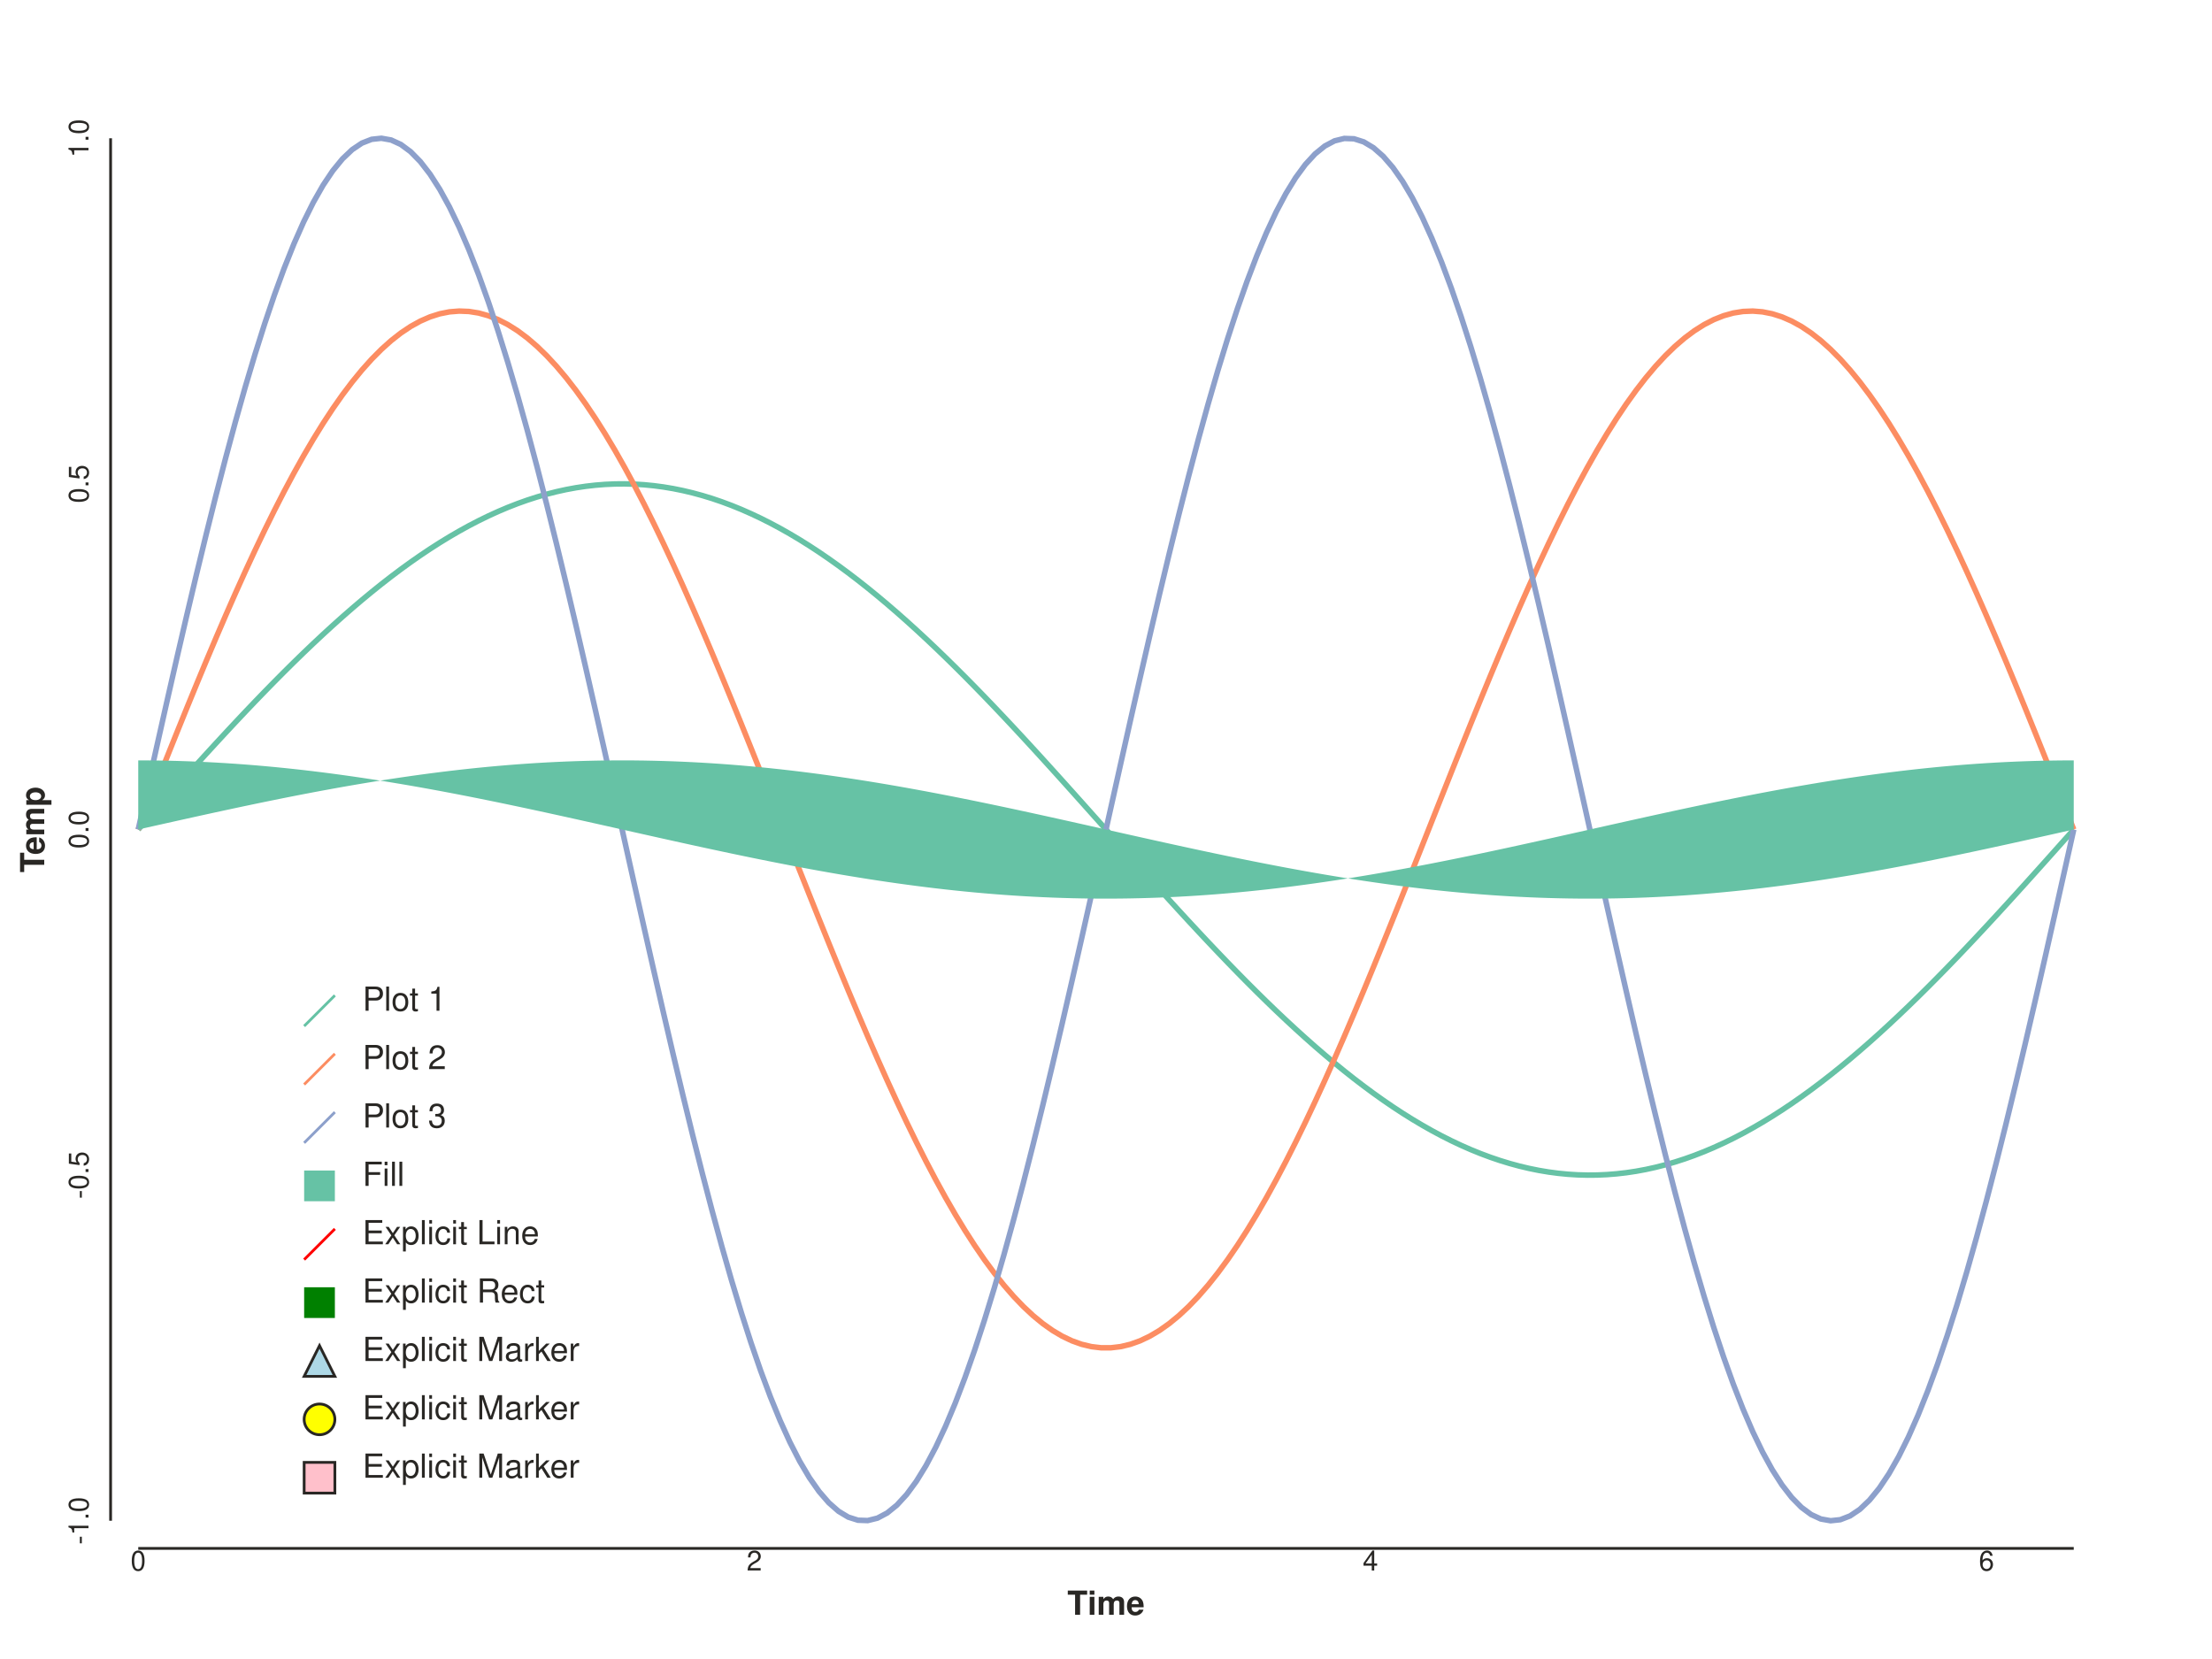
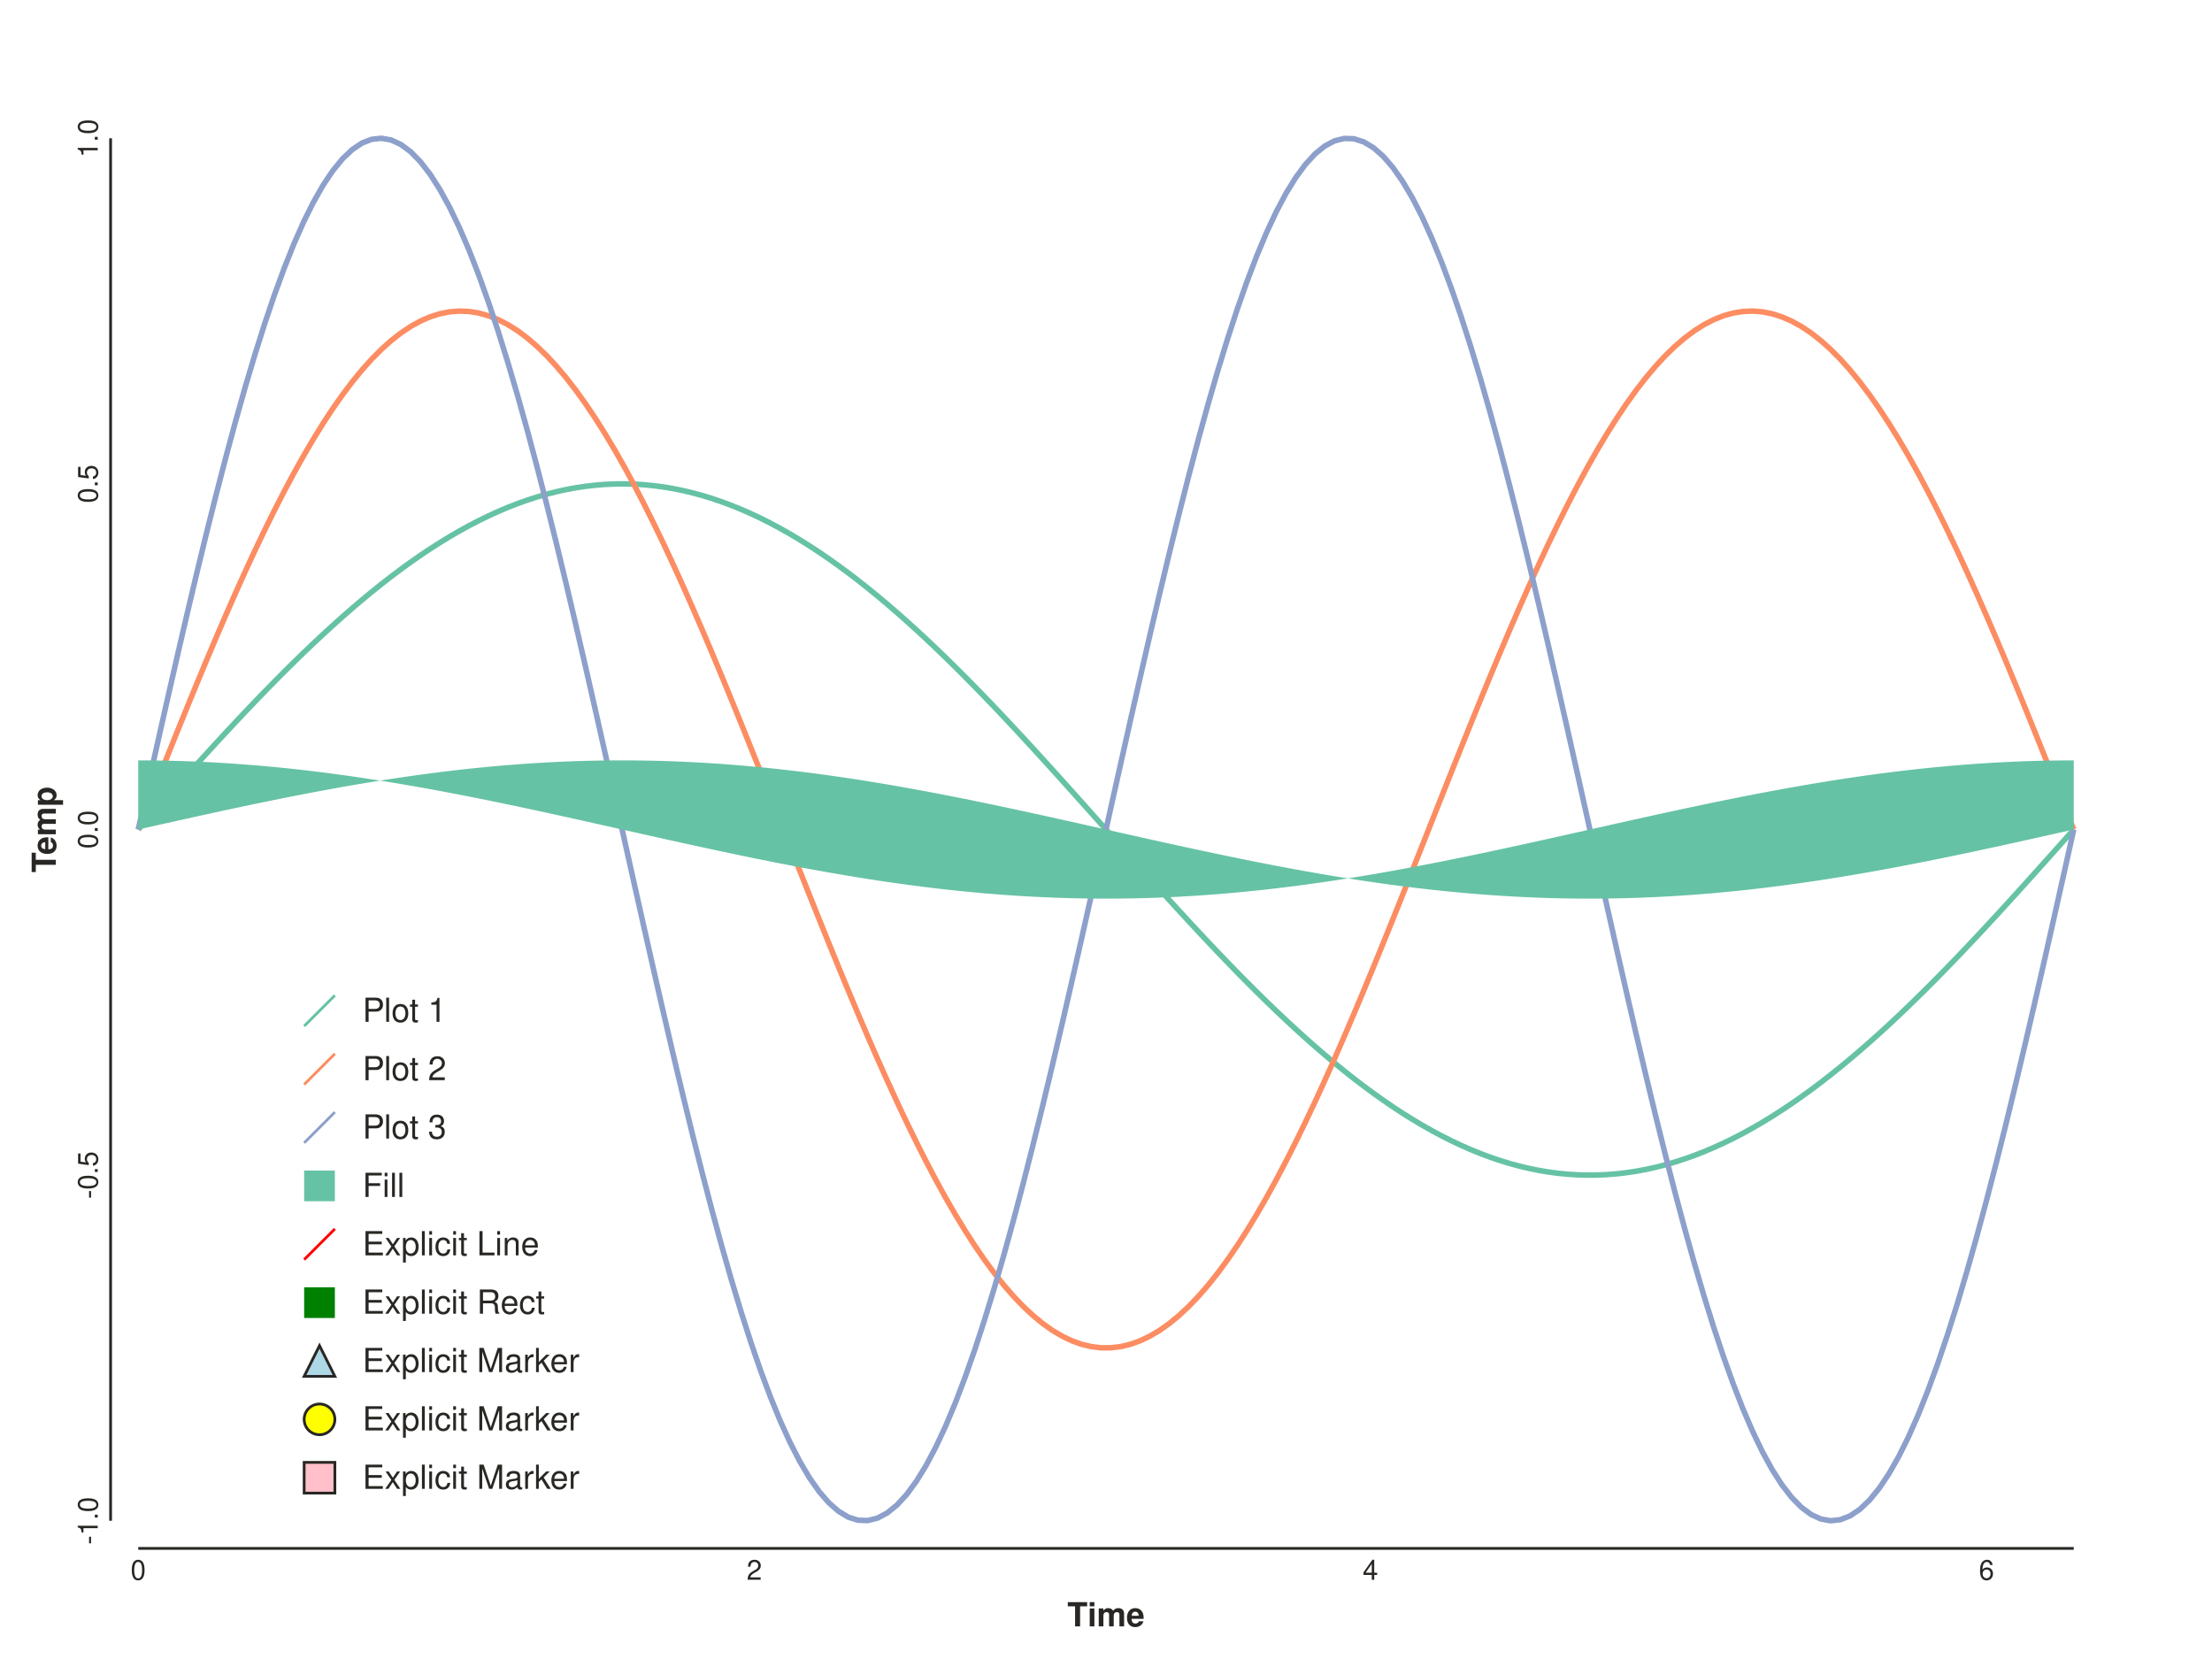
- <svg xmlns="http://www.w3.org/2000/svg" height="600.0px" id="t51210d0dd0a44b5ea7fc7e319fa1fa09" preserveAspectRatio="xMidYMid meet" style="background-color:transparent;fill:rgb(16.1%,15.3%,14.1%);fill-opacity:1.0;font-family:Helvetica;font-size:12px;opacity:1.0;stroke:rgb(16.1%,15.3%,14.1%);stroke-opacity:1.0;stroke-width:1.0" viewBox="0 0 800.0 600.0" width="800.0px">
-   <g class="toyplot-axes-Cartesian" id="tcf7ce8a88b8b492b82fab7a5ec13a7db">
-     <clipPath id="t8cd66b609dbc4f2fb51cdd4a24b3ca5f">
+ <svg xmlns="http://www.w3.org/2000/svg" height="600.0px" id="tfad48b01978847528ea1ae3a26528bec" preserveAspectRatio="xMidYMid meet" style="background-color:transparent;fill:rgb(16.1%,15.3%,14.1%);fill-opacity:1.0;font-family:Helvetica;font-size:12px;opacity:1.0;stroke:rgb(16.1%,15.3%,14.1%);stroke-opacity:1.0;stroke-width:1.0" viewBox="0 0 800.0 600.0" width="800.0px">
+   <g class="toyplot-axes-Cartesian" id="t450e30a395da4e8184459e22f8b9d767">
+     <clipPath id="ta38f3552134d484ca815ad6c2b72d691">
      <rect height="520.0" width="720.0" x="40.0" y="40.0" />
    </clipPath>
-     <g class="toyplot-coordinate-events" clip-path="url(#t8cd66b609dbc4f2fb51cdd4a24b3ca5f)" style="cursor:crosshair">
+     <g class="toyplot-coordinate-events" clip-path="url(#ta38f3552134d484ca815ad6c2b72d691)" style="cursor:crosshair">
      <rect height="520.0" style="pointer-events:all;visibility:hidden" width="720.0" x="40.0" y="40.0" />
-       <g class="toyplot-mark-Plot" id="t50126e7588884c5fbcb3122a57b2fa41" style="fill:none">
+       <g class="toyplot-mark-Plot" id="t69a47557bdbf4eb38fd2a3f1ffd4c5a0" style="fill:none">
        <g class="toyplot-Series">
          <path d="M 50.0 300.0 L 53.518 296.054 L 57.035 292.112 L 60.553 288.178 L 64.07 284.255 L 67.588 280.348 L 71.106 276.461 L 74.623 272.597 L 78.141 268.761 L 81.658 264.956 L 85.176 261.185 L 88.693 257.454 L 92.211 253.764 L 95.729 250.121 L 99.246 246.528 L 102.764 242.988 L 106.281 239.504 L 109.799 236.081 L 113.317 232.722 L 116.834 229.43 L 120.352 226.208 L 123.869 223.06 L 127.387 219.988 L 130.905 216.996 L 134.422 214.087 L 137.94 211.263 L 141.457 208.528 L 144.975 205.885 L 148.492 203.335 L 152.01 200.881 L 155.528 198.526 L 159.045 196.272 L 162.563 194.122 L 166.08 192.077 L 169.598 190.14 L 173.116 188.312 L 176.633 186.596 L 180.151 184.993 L 183.668 183.504 L 187.186 182.131 L 190.704 180.876 L 194.221 179.74 L 197.739 178.724 L 201.256 177.828 L 204.774 177.054 L 208.291 176.403 L 211.809 175.875 L 215.327 175.471 L 218.844 175.191 L 222.362 175.035 L 225.879 175.004 L 229.397 175.097 L 232.915 175.315 L 236.432 175.658 L 239.95 176.124 L 243.467 176.713 L 246.985 177.426 L 250.503 178.261 L 254.02 179.217 L 257.538 180.293 L 261.055 181.489 L 264.573 182.803 L 268.09 184.234 L 271.608 185.78 L 275.126 187.44 L 278.643 189.212 L 282.161 191.095 L 285.678 193.086 L 289.196 195.184 L 292.714 197.386 L 296.231 199.691 L 299.749 202.096 L 303.266 204.598 L 306.784 207.195 L 310.302 209.885 L 313.819 212.664 L 317.337 215.531 L 320.854 218.482 L 324.372 221.514 L 327.889 224.624 L 331.407 227.81 L 334.925 231.067 L 338.442 234.393 L 341.96 237.785 L 345.477 241.239 L 348.995 244.751 L 352.513 248.318 L 356.03 251.937 L 359.548 255.603 L 363.065 259.314 L 366.583 263.066 L 370.101 266.854 L 373.618 270.675 L 377.136 274.526 L 380.653 278.402 L 384.171 282.299 L 387.688 286.215 L 391.206 290.143 L 394.724 294.082 L 398.241 298.027 L 401.759 301.973 L 405.276 305.918 L 408.794 309.857 L 412.312 313.785 L 415.829 317.701 L 419.347 321.598 L 422.864 325.474 L 426.382 329.325 L 429.899 333.146 L 433.417 336.934 L 436.935 340.686 L 440.452 344.397 L 443.97 348.063 L 447.487 351.682 L 451.005 355.249 L 454.523 358.761 L 458.04 362.215 L 461.558 365.607 L 465.075 368.933 L 468.593 372.19 L 472.111 375.376 L 475.628 378.486 L 479.146 381.518 L 482.663 384.469 L 486.181 387.336 L 489.698 390.115 L 493.216 392.805 L 496.734 395.402 L 500.251 397.904 L 503.769 400.309 L 507.286 402.614 L 510.804 404.816 L 514.322 406.914 L 517.839 408.905 L 521.357 410.788 L 524.874 412.56 L 528.392 414.22 L 531.91 415.766 L 535.427 417.197 L 538.945 418.511 L 542.462 419.707 L 545.98 420.783 L 549.497 421.739 L 553.015 422.574 L 556.533 423.287 L 560.05 423.876 L 563.568 424.342 L 567.085 424.685 L 570.603 424.903 L 574.121 424.996 L 577.638 424.965 L 581.156 424.809 L 584.673 424.529 L 588.191 424.125 L 591.709 423.597 L 595.226 422.946 L 598.744 422.172 L 602.261 421.276 L 605.779 420.26 L 609.296 419.124 L 612.814 417.869 L 616.332 416.496 L 619.849 415.007 L 623.367 413.404 L 626.884 411.688 L 630.402 409.86 L 633.92 407.923 L 637.437 405.878 L 640.955 403.728 L 644.472 401.474 L 647.99 399.119 L 651.508 396.665 L 655.025 394.115 L 658.543 391.472 L 662.06 388.737 L 665.578 385.913 L 669.095 383.004 L 672.613 380.012 L 676.131 376.94 L 679.648 373.792 L 683.166 370.57 L 686.683 367.278 L 690.201 363.919 L 693.719 360.496 L 697.236 357.012 L 700.754 353.472 L 704.271 349.879 L 707.789 346.236 L 711.307 342.546 L 714.824 338.815 L 718.342 335.044 L 721.859 331.239 L 725.377 327.403 L 728.894 323.539 L 732.412 319.652 L 735.93 315.745 L 739.447 311.822 L 742.965 307.888 L 746.482 303.946 L 750.0 300.0" style="stroke:rgb(40%,76.1%,64.7%);stroke-opacity:1.0;stroke-width:2.0" />
        </g>
      </g>
-       <g class="toyplot-mark-Plot" id="teb1af31702e643029ff6049679a433be" style="fill:none">
+       <g class="toyplot-mark-Plot" id="t7afbe2aa8f364c5588515edb0595d5ed" style="fill:none">
        <g class="toyplot-Series">
          <path d="M 50.0 300.0 L 53.518 291.123 L 57.035 282.266 L 60.553 273.449 L 64.07 264.692 L 67.588 256.013 L 71.106 247.433 L 74.623 238.972 L 78.141 230.647 L 81.658 222.477 L 85.176 214.481 L 88.693 206.678 L 92.211 199.083 L 95.729 191.715 L 99.246 184.589 L 102.764 177.723 L 106.281 171.13 L 109.799 164.827 L 113.317 158.827 L 116.834 153.143 L 120.352 147.789 L 123.869 142.776 L 127.387 138.116 L 130.905 133.819 L 134.422 129.894 L 137.94 126.351 L 141.457 123.197 L 144.975 120.44 L 148.492 118.085 L 152.01 116.139 L 155.528 114.605 L 159.045 113.486 L 162.563 112.786 L 166.08 112.506 L 169.598 112.646 L 173.116 113.206 L 176.633 114.186 L 180.151 115.582 L 183.668 117.391 L 187.186 119.61 L 190.704 122.234 L 194.221 125.256 L 197.739 128.67 L 201.256 132.468 L 204.774 136.643 L 208.291 141.183 L 211.809 146.08 L 215.327 151.321 L 218.844 156.897 L 222.362 162.793 L 225.879 168.997 L 229.397 175.494 L 232.915 182.271 L 236.432 189.312 L 239.95 196.601 L 243.467 204.122 L 246.985 211.858 L 250.503 219.792 L 254.02 227.905 L 257.538 236.18 L 261.055 244.599 L 264.573 253.141 L 268.09 261.789 L 271.608 270.522 L 275.126 279.322 L 278.643 288.168 L 282.161 297.04 L 285.678 305.919 L 289.196 314.785 L 292.714 323.617 L 296.231 332.397 L 299.749 341.104 L 303.266 349.719 L 306.784 358.222 L 310.302 366.595 L 313.819 374.818 L 317.337 382.874 L 320.854 390.744 L 324.372 398.41 L 327.889 405.855 L 331.407 413.063 L 334.925 420.018 L 338.442 426.703 L 341.96 433.105 L 345.477 439.208 L 348.995 444.998 L 352.513 450.464 L 356.03 455.592 L 359.548 460.371 L 363.065 464.79 L 366.583 468.84 L 370.101 472.511 L 373.618 475.795 L 377.136 478.685 L 380.653 481.175 L 384.171 483.258 L 387.688 484.93 L 391.206 486.187 L 394.724 487.027 L 398.241 487.447 L 401.759 487.447 L 405.276 487.027 L 408.794 486.187 L 412.312 484.93 L 415.829 483.258 L 419.347 481.175 L 422.864 478.685 L 426.382 475.795 L 429.899 472.511 L 433.417 468.84 L 436.935 464.79 L 440.452 460.371 L 443.97 455.592 L 447.487 450.464 L 451.005 444.998 L 454.523 439.208 L 458.04 433.105 L 461.558 426.703 L 465.075 420.018 L 468.593 413.063 L 472.111 405.855 L 475.628 398.41 L 479.146 390.744 L 482.663 382.874 L 486.181 374.818 L 489.698 366.595 L 493.216 358.222 L 496.734 349.719 L 500.251 341.104 L 503.769 332.397 L 507.286 323.617 L 510.804 314.785 L 514.322 305.919 L 517.839 297.04 L 521.357 288.168 L 524.874 279.322 L 528.392 270.522 L 531.91 261.789 L 535.427 253.141 L 538.945 244.599 L 542.462 236.18 L 545.98 227.905 L 549.497 219.792 L 553.015 211.858 L 556.533 204.122 L 560.05 196.601 L 563.568 189.312 L 567.085 182.271 L 570.603 175.494 L 574.121 168.997 L 577.638 162.793 L 581.156 156.897 L 584.673 151.321 L 588.191 146.08 L 591.709 141.183 L 595.226 136.643 L 598.744 132.468 L 602.261 128.67 L 605.779 125.256 L 609.296 122.234 L 612.814 119.61 L 616.332 117.391 L 619.849 115.582 L 623.367 114.186 L 626.884 113.206 L 630.402 112.646 L 633.92 112.506 L 637.437 112.786 L 640.955 113.486 L 644.472 114.605 L 647.99 116.139 L 651.508 118.085 L 655.025 120.44 L 658.543 123.197 L 662.06 126.351 L 665.578 129.894 L 669.095 133.819 L 672.613 138.116 L 676.131 142.776 L 679.648 147.789 L 683.166 153.143 L 686.683 158.827 L 690.201 164.827 L 693.719 171.13 L 697.236 177.723 L 700.754 184.589 L 704.271 191.715 L 707.789 199.083 L 711.307 206.678 L 714.824 214.481 L 718.342 222.477 L 721.859 230.647 L 725.377 238.972 L 728.894 247.433 L 732.412 256.013 L 735.93 264.692 L 739.447 273.449 L 742.965 282.266 L 746.482 291.123 L 750.0 300" style="stroke:rgb(98.8%,55.3%,38.4%);stroke-opacity:1.0;stroke-width:2.0" />
        </g>
      </g>
-       <g class="toyplot-mark-Plot" id="t3b5ae952009746369af4078784bf4246" style="fill:none">
+       <g class="toyplot-mark-Plot" id="t7784f19525f346c28dc34530614936b2" style="fill:none">
        <g class="toyplot-Series">
          <path d="M 50.0 300.0 L 53.518 284.224 L 57.035 268.51 L 60.553 252.922 L 64.07 237.522 L 67.588 222.37 L 71.106 207.529 L 74.623 193.055 L 78.141 179.009 L 81.658 165.444 L 85.176 152.416 L 88.693 139.976 L 92.211 128.174 L 95.729 117.057 L 99.246 106.669 L 102.764 97.052 L 106.281 88.244 L 109.799 80.28 L 113.317 73.192 L 116.834 67.008 L 120.352 61.753 L 123.869 57.447 L 127.387 54.109 L 130.905 51.75 L 134.422 50.382 L 137.94 50.008 L 141.457 50.631 L 144.975 52.247 L 148.492 54.852 L 152.01 58.434 L 155.528 62.978 L 159.045 68.468 L 162.563 74.88 L 166.08 82.19 L 169.598 90.368 L 173.116 99.382 L 176.633 109.195 L 180.151 119.77 L 183.668 131.062 L 187.186 143.028 L 190.704 155.62 L 194.221 168.787 L 197.739 182.477 L 201.256 196.636 L 204.774 211.207 L 208.291 226.132 L 211.809 241.351 L 215.327 256.804 L 218.844 272.429 L 222.362 288.164 L 225.879 303.947 L 229.397 319.713 L 232.915 335.401 L 236.432 350.948 L 239.95 366.292 L 243.467 381.371 L 246.985 396.126 L 250.503 410.498 L 254.02 424.43 L 257.538 437.865 L 261.055 450.751 L 264.573 463.036 L 268.09 474.671 L 271.608 485.61 L 275.126 495.809 L 278.643 505.227 L 282.161 513.827 L 285.678 521.575 L 289.196 528.44 L 292.714 534.394 L 296.231 539.413 L 299.749 543.479 L 303.266 546.573 L 306.784 548.685 L 310.302 549.805 L 313.819 549.93 L 317.337 549.058 L 320.854 547.194 L 324.372 544.344 L 327.889 540.52 L 331.407 535.737 L 334.925 530.015 L 338.442 523.375 L 341.96 515.846 L 345.477 507.455 L 348.995 498.238 L 352.513 488.231 L 356.03 477.473 L 359.548 466.008 L 363.065 453.881 L 366.583 441.14 L 370.101 427.837 L 373.618 414.025 L 377.136 399.758 L 380.653 385.093 L 384.171 370.089 L 387.688 354.805 L 391.206 339.304 L 394.724 323.645 L 398.241 307.892 L 401.759 292.108 L 405.276 276.355 L 408.794 260.696 L 412.312 245.195 L 415.829 229.911 L 419.347 214.907 L 422.864 200.242 L 426.382 185.975 L 429.899 172.163 L 433.417 158.86 L 436.935 146.119 L 440.452 133.992 L 443.97 122.527 L 447.487 111.769 L 451.005 101.762 L 454.523 92.545 L 458.04 84.154 L 461.558 76.625 L 465.075 69.985 L 468.593 64.263 L 472.111 59.48 L 475.628 55.656 L 479.146 52.806 L 482.663 50.942 L 486.181 50.07 L 489.698 50.195 L 493.216 51.315 L 496.734 53.427 L 500.251 56.521 L 503.769 60.587 L 507.286 65.606 L 510.804 71.56 L 514.322 78.425 L 517.839 86.173 L 521.357 94.773 L 524.874 104.191 L 528.392 114.39 L 531.91 125.329 L 535.427 136.964 L 538.945 149.249 L 542.462 162.135 L 545.98 175.57 L 549.497 189.502 L 553.015 203.874 L 556.533 218.629 L 560.05 233.708 L 563.568 249.052 L 567.085 264.599 L 570.603 280.287 L 574.121 296.053 L 577.638 311.836 L 581.156 327.571 L 584.673 343.196 L 588.191 358.649 L 591.709 373.868 L 595.226 388.793 L 598.744 403.364 L 602.261 417.523 L 605.779 431.213 L 609.296 444.38 L 612.814 456.972 L 616.332 468.938 L 619.849 480.23 L 623.367 490.805 L 626.884 500.618 L 630.402 509.632 L 633.92 517.81 L 637.437 525.12 L 640.955 531.532 L 644.472 537.022 L 647.99 541.566 L 651.508 545.148 L 655.025 547.753 L 658.543 549.369 L 662.06 549.992 L 665.578 549.618 L 669.095 548.25 L 672.613 545.891 L 676.131 542.553 L 679.648 538.247 L 683.166 532.992 L 686.683 526.808 L 690.201 519.72 L 693.719 511.756 L 697.236 502.948 L 700.754 493.331 L 704.271 482.943 L 707.789 471.826 L 711.307 460.024 L 714.824 447.584 L 718.342 434.556 L 721.859 420.991 L 725.377 406.945 L 728.894 392.471 L 732.412 377.63 L 735.93 362.478 L 739.447 347.078 L 742.965 331.49 L 746.482 315.776 L 750.0 300" style="stroke:rgb(55.3%,62.7%,79.6%);stroke-opacity:1.0;stroke-width:2.0" />
        </g>
      </g>
-       <g class="toyplot-mark-FillBoundaries" id="t6dee8cb22d524ec9906dffd5e8286c63" style="stroke:none">
+       <g class="toyplot-mark-FillBoundaries" id="t31dafc0580304279a537f72c53d25253" style="stroke:none">
        <polygon points="50.0,300.0 53.518,299.211 57.035,298.422 60.553,297.636 64.07,296.851 67.588,296.07 71.106,295.292 74.623,294.519 78.141,293.752 81.658,292.991 85.176,292.237 88.693,291.491 92.211,290.753 95.729,290.024 99.246,289.306 102.764,288.598 106.281,287.901 109.799,287.216 113.317,286.544 116.834,285.886 120.352,285.242 123.869,284.612 127.387,283.998 130.905,283.399 134.422,282.817 137.94,282.253 141.457,281.706 144.975,281.177 148.492,280.667 152.01,280.176 155.528,279.705 159.045,279.254 162.563,278.824 166.08,278.415 169.598,278.028 173.116,277.662 176.633,277.319 180.151,276.999 183.668,276.701 187.186,276.426 190.704,276.175 194.221,275.948 197.739,275.745 201.256,275.566 204.774,275.411 208.291,275.281 211.809,275.175 215.327,275.094 218.844,275.038 222.362,275.007 225.879,275.001 229.397,275.019 232.915,275.063 236.432,275.132 239.95,275.225 243.467,275.343 246.985,275.485 250.503,275.652 254.02,275.843 257.538,276.059 261.055,276.298 264.573,276.561 268.09,276.847 271.608,277.156 275.126,277.488 278.643,277.842 282.161,278.219 285.678,278.617 289.196,279.037 292.714,279.477 296.231,279.938 299.749,280.419 303.266,280.92 306.784,281.439 310.302,281.977 313.819,282.533 317.337,283.106 320.854,283.696 324.372,284.303 327.889,284.925 331.407,285.562 334.925,286.213 338.442,286.879 341.96,287.557 345.477,288.248 348.995,288.95 352.513,289.664 356.03,290.387 359.548,291.121 363.065,291.863 366.583,292.613 370.101,293.371 373.618,294.135 377.136,294.905 380.653,295.68 384.171,296.46 387.688,297.243 391.206,298.029 394.724,298.816 398.241,299.605 401.759,300.395 405.276,301.184 408.794,301.971 412.312,302.757 415.829,303.54 419.347,304.32 422.864,305.095 426.382,305.865 429.899,306.629 433.417,307.387 436.935,308.137 440.452,308.879 443.97,309.613 447.487,310.336 451.005,311.05 454.523,311.752 458.04,312.443 461.558,313.121 465.075,313.787 468.593,314.438 472.111,315.075 475.628,315.697 479.146,316.304 482.663,316.894 486.181,317.467 489.698,318.023 493.216,318.561 496.734,319.08 500.251,319.581 503.769,320.062 507.286,320.523 510.804,320.963 514.322,321.383 517.839,321.781 521.357,322.158 524.874,322.512 528.392,322.844 531.91,323.153 535.427,323.439 538.945,323.702 542.462,323.941 545.98,324.157 549.497,324.348 553.015,324.515 556.533,324.657 560.05,324.775 563.568,324.868 567.085,324.937 570.603,324.981 574.121,324.999 577.638,324.993 581.156,324.962 584.673,324.906 588.191,324.825 591.709,324.719 595.226,324.589 598.744,324.434 602.261,324.255 605.779,324.052 609.296,323.825 612.814,323.574 616.332,323.299 619.849,323.001 623.367,322.681 626.884,322.338 630.402,321.972 633.92,321.585 637.437,321.176 640.955,320.746 644.472,320.295 647.99,319.824 651.508,319.333 655.025,318.823 658.543,318.294 662.06,317.747 665.578,317.183 669.095,316.601 672.613,316.002 676.131,315.388 679.648,314.758 683.166,314.114 686.683,313.456 690.201,312.784 693.719,312.099 697.236,311.402 700.754,310.694 704.271,309.976 707.789,309.247 711.307,308.509 714.824,307.763 718.342,307.009 721.859,306.248 725.377,305.481 728.894,304.708 732.412,303.93 735.93,303.149 739.447,302.364 742.965,301.578 746.482,300.789 750.0,300.0 750.0,275.0 746.482,275.012 742.965,275.05 739.447,275.112 735.93,275.199 732.412,275.311 728.894,275.447 725.377,275.608 721.859,275.793 718.342,276.003 714.824,276.236 711.307,276.493 707.789,276.773 704.271,277.077 700.754,277.403 697.236,277.752 693.719,278.123 690.201,278.516 686.683,278.93 683.166,279.365 679.648,279.821 676.131,280.297 672.613,280.793 669.095,281.307 665.578,281.841 662.06,282.392 658.543,282.961 655.025,283.547 651.508,284.15 647.99,284.768 644.472,285.401 640.955,286.049 637.437,286.711 633.92,287.386 630.402,288.074 626.884,288.773 623.367,289.484 619.849,290.205 616.332,290.936 612.814,291.677 609.296,292.425 605.779,293.181 602.261,293.943 598.744,294.712 595.226,295.486 591.709,296.265 588.191,297.047 584.673,297.832 581.156,298.619 577.638,299.408 574.121,300.197 570.603,300.986 567.085,301.775 563.568,302.561 560.05,303.345 556.533,304.125 553.015,304.901 549.497,305.673 545.98,306.439 542.462,307.198 538.945,307.95 535.427,308.695 531.91,309.43 528.392,310.156 524.874,310.872 521.357,311.578 517.839,312.271 514.322,312.953 510.804,313.621 507.286,314.276 503.769,314.917 500.251,315.543 496.734,316.154 493.216,316.748 489.698,317.325 486.181,317.886 482.663,318.428 479.146,318.952 475.628,319.458 472.111,319.943 468.593,320.409 465.075,320.855 461.558,321.28 458.04,321.683 454.523,322.065 451.005,322.425 447.487,322.763 443.97,323.078 440.452,323.37 436.935,323.639 433.417,323.884 429.899,324.105 426.382,324.302 422.864,324.475 419.347,324.624 415.829,324.748 412.312,324.848 408.794,324.922 405.276,324.972 401.759,324.997 398.241,324.997 394.724,324.972 391.206,324.922 387.688,324.848 384.171,324.748 380.653,324.624 377.136,324.475 373.618,324.302 370.101,324.105 366.583,323.884 363.065,323.639 359.548,323.37 356.03,323.078 352.513,322.763 348.995,322.425 345.477,322.065 341.96,321.683 338.442,321.28 334.925,320.855 331.407,320.409 327.889,319.943 324.372,319.458 320.854,318.952 317.337,318.428 313.819,317.886 310.302,317.325 306.784,316.748 303.266,316.154 299.749,315.543 296.231,314.917 292.714,314.276 289.196,313.621 285.678,312.953 282.161,312.271 278.643,311.578 275.126,310.872 271.608,310.156 268.09,309.43 264.573,308.695 261.055,307.95 257.538,307.198 254.02,306.439 250.503,305.673 246.985,304.901 243.467,304.125 239.95,303.345 236.432,302.561 232.915,301.775 229.397,300.986 225.879,300.197 222.362,299.408 218.844,298.619 215.327,297.832 211.809,297.047 208.291,296.265 204.774,295.486 201.256,294.712 197.739,293.943 194.221,293.181 190.704,292.425 187.186,291.677 183.668,290.936 180.151,290.205 176.633,289.484 173.116,288.773 169.598,288.074 166.08,287.386 162.563,286.711 159.045,286.049 155.528,285.401 152.01,284.768 148.492,284.15 144.975,283.547 141.457,282.961 137.94,282.392 134.422,281.841 130.905,281.307 127.387,280.793 123.869,280.297 120.352,279.821 116.834,279.365 113.317,278.93 109.799,278.516 106.281,278.123 102.764,277.752 99.246,277.403 95.729,277.077 92.211,276.773 88.693,276.493 85.176,276.236 81.658,276.003 78.141,275.793 74.623,275.608 71.106,275.447 67.588,275.311 64.07,275.199 60.553,275.112 57.035,275.05 53.518,275.012 50.0,275.0" style="fill:rgb(40%,76.1%,64.7%);fill-opacity:1.0;opacity:1.0;stroke:none" />
      </g>
    </g>
    <g class="toyplot-coordinates" style="visibility:hidden">
      <rect height="14.0" style="fill:rgb(100%,100%,100%);fill-opacity:1.0;opacity:0.75;stroke:none" width="90.0" x="650.0" y="60.0" />
      <text style="alignment-baseline:middle;font-size:10px;font-weight:normal;stroke:none;text-anchor:middle" x="695.0" y="67.0" />
    </g>
-     <g class="toyplot-axes-Axis" id="t23e5ad5993174c559805afc3d5fecc1f" transform="translate(50.0,550.0) rotate(0.0) translate(0,10.0)">
+     <g class="toyplot-axes-Axis" id="tca4c8ab239e84b7791b3312024463e88" transform="translate(50.0,550.0) rotate(0.0) translate(0,10.0)">
      <line style="" x1="0" x2="700.0" y1="0" y2="0" />
      <g>
-         <text style="alignment-baseline:middle;baseline-shift:-80%;font-size:10px;font-weight:normal;stroke:none;text-anchor:middle" transform="translate(0.0,0) rotate(0)" x="0" y="0">0</text>
-         <text style="alignment-baseline:middle;baseline-shift:-80%;font-size:10px;font-weight:normal;stroke:none;text-anchor:middle" transform="translate(222.8169,0) rotate(0)" x="0" y="0">2</text>
-         <text style="alignment-baseline:middle;baseline-shift:-80%;font-size:10px;font-weight:normal;stroke:none;text-anchor:middle" transform="translate(445.6338,0) rotate(0)" x="0" y="0">4</text>
-         <text style="alignment-baseline:middle;baseline-shift:-80%;font-size:10px;font-weight:normal;stroke:none;text-anchor:middle" transform="translate(668.4508,0) rotate(0)" x="0" y="0">6</text>
+         <text style="dominant-baseline:middle;font-size:10px;font-weight:normal;stroke:none;text-anchor:middle" transform="translate(0.0,0)translate(0,8.0)">
+           <tspan dominant-baseline="inherit">0</tspan>
+         </text>
+         <text style="dominant-baseline:middle;font-size:10px;font-weight:normal;stroke:none;text-anchor:middle" transform="translate(222.8169,0)translate(0,8.0)">
+           <tspan dominant-baseline="inherit">2</tspan>
+         </text>
+         <text style="dominant-baseline:middle;font-size:10px;font-weight:normal;stroke:none;text-anchor:middle" transform="translate(445.6338,0)translate(0,8.0)">
+           <tspan dominant-baseline="inherit">4</tspan>
+         </text>
+         <text style="dominant-baseline:middle;font-size:10px;font-weight:normal;stroke:none;text-anchor:middle" transform="translate(668.4508,0)translate(0,8.0)">
+           <tspan dominant-baseline="inherit">6</tspan>
+         </text>
      </g>
-       <text style="alignment-baseline:middle;baseline-shift:-200%;font-weight:bold;stroke:none;text-anchor:middle" x="350.0" y="0">Time</text>
+       <text style="dominant-baseline:middle;font-size:12px;font-weight:bold;stroke:none;text-anchor:middle" transform="translate(350.0,0)translate(0,24.0)">
+         <tspan dominant-baseline="inherit">Time</tspan>
+       </text>
    </g>
-     <g class="toyplot-axes-Axis" id="t11db2e03ad204bc5b6790b83a836ed47" transform="translate(50.0,550.0) rotate(-90.0) translate(0,-10.0)">
+     <g class="toyplot-axes-Axis" id="te0d2a70160ee4ab38b419468b65a0f33" transform="translate(50.0,550.0) rotate(-90.0) translate(0,-10.0)">
      <line style="" x1="0.008" x2="499.992" y1="0" y2="0" />
      <g>
-         <text style="alignment-baseline:middle;baseline-shift:80%;font-size:10px;font-weight:normal;stroke:none;text-anchor:middle" transform="translate(0.0,0) rotate(0)" x="0" y="0">-1.0</text>
-         <text style="alignment-baseline:middle;baseline-shift:80%;font-size:10px;font-weight:normal;stroke:none;text-anchor:middle" transform="translate(125.0,0) rotate(0)" x="0" y="0">-0.5</text>
-         <text style="alignment-baseline:middle;baseline-shift:80%;font-size:10px;font-weight:normal;stroke:none;text-anchor:middle" transform="translate(250.0,0) rotate(0)" x="0" y="0">0.0</text>
-         <text style="alignment-baseline:middle;baseline-shift:80%;font-size:10px;font-weight:normal;stroke:none;text-anchor:middle" transform="translate(375.0,0) rotate(0)" x="0" y="0">0.5</text>
-         <text style="alignment-baseline:middle;baseline-shift:80%;font-size:10px;font-weight:normal;stroke:none;text-anchor:middle" transform="translate(500.0,0) rotate(0)" x="0" y="0">1.0</text>
+         <text style="dominant-baseline:middle;font-size:10px;font-weight:normal;stroke:none;text-anchor:middle" transform="translate(0.0,0)translate(0,-8.0)">
+           <tspan dominant-baseline="inherit">-1.0</tspan>
+         </text>
+         <text style="dominant-baseline:middle;font-size:10px;font-weight:normal;stroke:none;text-anchor:middle" transform="translate(125.0,0)translate(0,-8.0)">
+           <tspan dominant-baseline="inherit">-0.5</tspan>
+         </text>
+         <text style="dominant-baseline:middle;font-size:10px;font-weight:normal;stroke:none;text-anchor:middle" transform="translate(250.0,0)translate(0,-8.0)">
+           <tspan dominant-baseline="inherit">0.0</tspan>
+         </text>
+         <text style="dominant-baseline:middle;font-size:10px;font-weight:normal;stroke:none;text-anchor:middle" transform="translate(375.0,0)translate(0,-8.0)">
+           <tspan dominant-baseline="inherit">0.5</tspan>
+         </text>
+         <text style="dominant-baseline:middle;font-size:10px;font-weight:normal;stroke:none;text-anchor:middle" transform="translate(500.0,0)translate(0,-8.0)">
+           <tspan dominant-baseline="inherit">1.0</tspan>
+         </text>
      </g>
-       <text style="alignment-baseline:middle;baseline-shift:200%;font-weight:bold;stroke:none;text-anchor:middle" x="250.0" y="0">Temp</text>
+       <text style="dominant-baseline:middle;font-size:12px;font-weight:bold;stroke:none;text-anchor:middle" transform="translate(250.0,0)translate(0,-24.0)">
+         <tspan dominant-baseline="inherit">Temp</tspan>
+       </text>
    </g>
  </g>
-   <rect class="toyplot-mark-Legend" height="200.0" id="taad49e3f56a2430184d605e3733a19d0" style="fill:none;stroke:none" width="100.0" x="100.0" y="350.0" />
+   <rect class="toyplot-mark-Legend" height="200.0" id="tc8477eb69b0b487ca50a37c5acaf7f22" style="fill:none;stroke:none" width="100.0" x="100.0" y="350.0" />
  <line style="stroke:rgb(40%,76.1%,64.7%);stroke-opacity:1.0" x1="110.0" x2="121.111" y1="371.111" y2="360.0" />
-   <text style="alignment-baseline:middle;stroke:none" x="131.111" y="365.556">Plot 1</text>
+   <text style="dominant-baseline:middle;font-size:12px;stroke:none" transform="translate(131.1111,365.5556)">
+     <tspan dominant-baseline="inherit">Plot 1</tspan>
+   </text>
  <line style="stroke:rgb(98.8%,55.3%,38.4%);stroke-opacity:1.0" x1="110.0" x2="121.111" y1="392.222" y2="381.111" />
-   <text style="alignment-baseline:middle;stroke:none" x="131.111" y="386.667">Plot 2</text>
+   <text style="dominant-baseline:middle;font-size:12px;stroke:none" transform="translate(131.1111,386.6667)">
+     <tspan dominant-baseline="inherit">Plot 2</tspan>
+   </text>
  <line style="stroke:rgb(55.3%,62.7%,79.6%);stroke-opacity:1.0" x1="110.0" x2="121.111" y1="413.333" y2="402.222" />
-   <text style="alignment-baseline:middle;stroke:none" x="131.111" y="407.778">Plot 3</text>
+   <text style="dominant-baseline:middle;font-size:12px;stroke:none" transform="translate(131.1111,407.7778)">
+     <tspan dominant-baseline="inherit">Plot 3</tspan>
+   </text>
  <rect height="11.111" style="fill:rgb(40%,76.1%,64.7%);fill-opacity:1.0;opacity:1.0;stroke:none" width="11.111" x="110.0" y="423.333" />
-   <text style="alignment-baseline:middle;stroke:none" x="131.111" y="428.889">Fill</text>
+   <text style="dominant-baseline:middle;font-size:12px;stroke:none" transform="translate(131.1111,428.8889)">
+     <tspan dominant-baseline="inherit">Fill</tspan>
+   </text>
  <line style="stroke:rgb(100%,0%,0%);stroke-opacity:1.0;stroke-width:1.0" x1="110.0" x2="121.111" y1="455.556" y2="444.444" />
-   <text style="alignment-baseline:middle;stroke:none" x="131.111" y="450.0">Explicit Line</text>
+   <text style="dominant-baseline:middle;font-size:12px;stroke:none" transform="translate(131.1111,450.0)">
+     <tspan dominant-baseline="inherit">Explicit Line</tspan>
+   </text>
  <rect height="11.111" style="fill:rgb(0%,50.2%,0%);fill-opacity:1.0;stroke:none" width="11.111" x="110.0" y="465.556" />
-   <text style="alignment-baseline:middle;stroke:none" x="131.111" y="471.111">Explicit Rect</text>
+   <text style="dominant-baseline:middle;font-size:12px;stroke:none" transform="translate(131.1111,471.1111)">
+     <tspan dominant-baseline="inherit">Explicit Rect</tspan>
+   </text>
  <g style="fill:rgb(67.8%,84.7%,90.2%);fill-opacity:1.0;stroke:rgb(16.1%,15.3%,14.1%);stroke-opacity:1.0">
    <polygon points="110.0,497.778 115.556,486.667 121.111,497.778" transform="rotate(0, 115.5556, 492.2222)" />
  </g>
-   <text style="alignment-baseline:middle;stroke:none" x="131.111" y="492.222">Explicit Marker</text>
+   <text style="dominant-baseline:middle;font-size:12px;stroke:none" transform="translate(131.1111,492.2222)">
+     <tspan dominant-baseline="inherit">Explicit Marker</tspan>
+   </text>
  <g style="fill:rgb(100%,100%,0%);fill-opacity:1.0;stroke:rgb(16.1%,15.3%,14.1%);stroke-opacity:1.0">
    <circle cx="115.556" cy="513.333" r="5.556" />
  </g>
-   <text style="alignment-baseline:middle;stroke:none" x="131.111" y="513.333">Explicit Marker</text>
+   <text style="dominant-baseline:middle;font-size:12px;stroke:none" transform="translate(131.1111,513.3333)">
+     <tspan dominant-baseline="inherit">Explicit Marker</tspan>
+   </text>
  <g style="fill:rgb(100%,75.3%,79.6%);fill-opacity:1.0;stroke:rgb(16.1%,15.3%,14.1%);stroke-opacity:1.0">
    <rect height="11.111" transform="rotate(0, 115.5556, 534.4444)" width="11.111" x="110.0" y="528.889" />
  </g>
-   <text style="alignment-baseline:middle;stroke:none" x="131.111" y="534.444">Explicit Marker</text>
+   <text style="dominant-baseline:middle;font-size:12px;stroke:none" transform="translate(131.1111,534.4444)">
+     <tspan dominant-baseline="inherit">Explicit Marker</tspan>
+   </text>
</svg>
